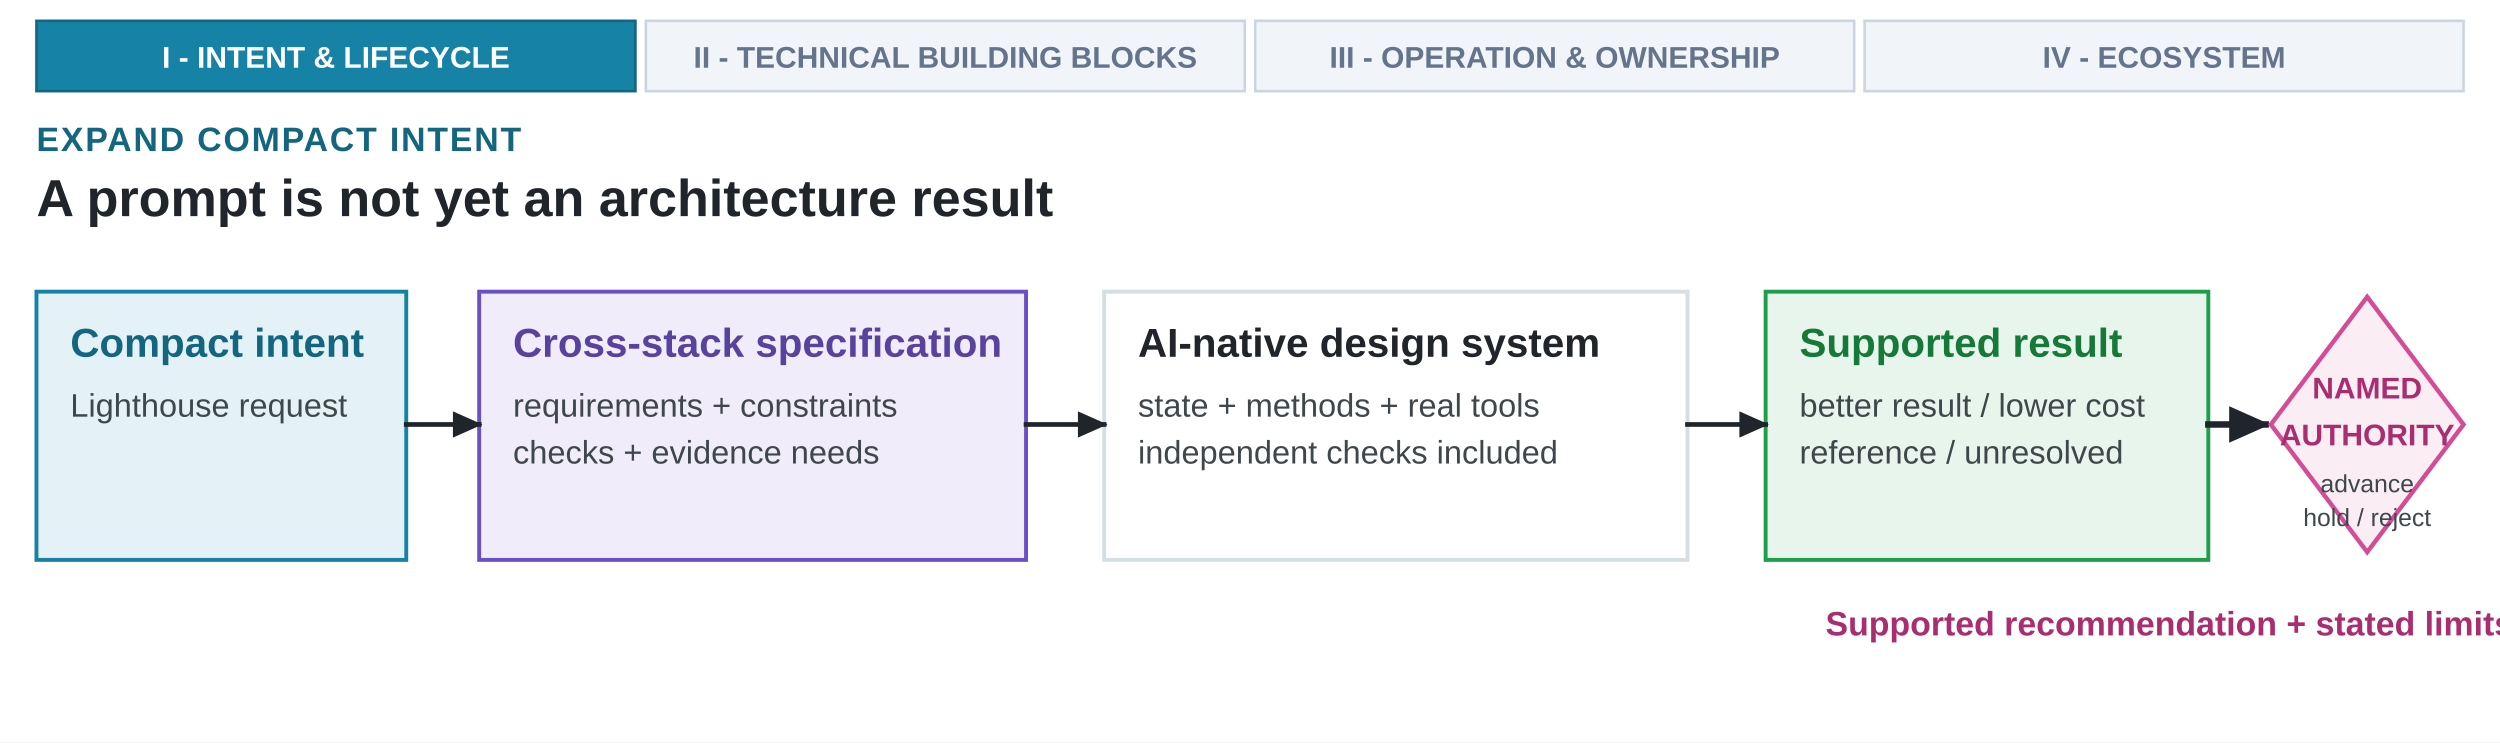
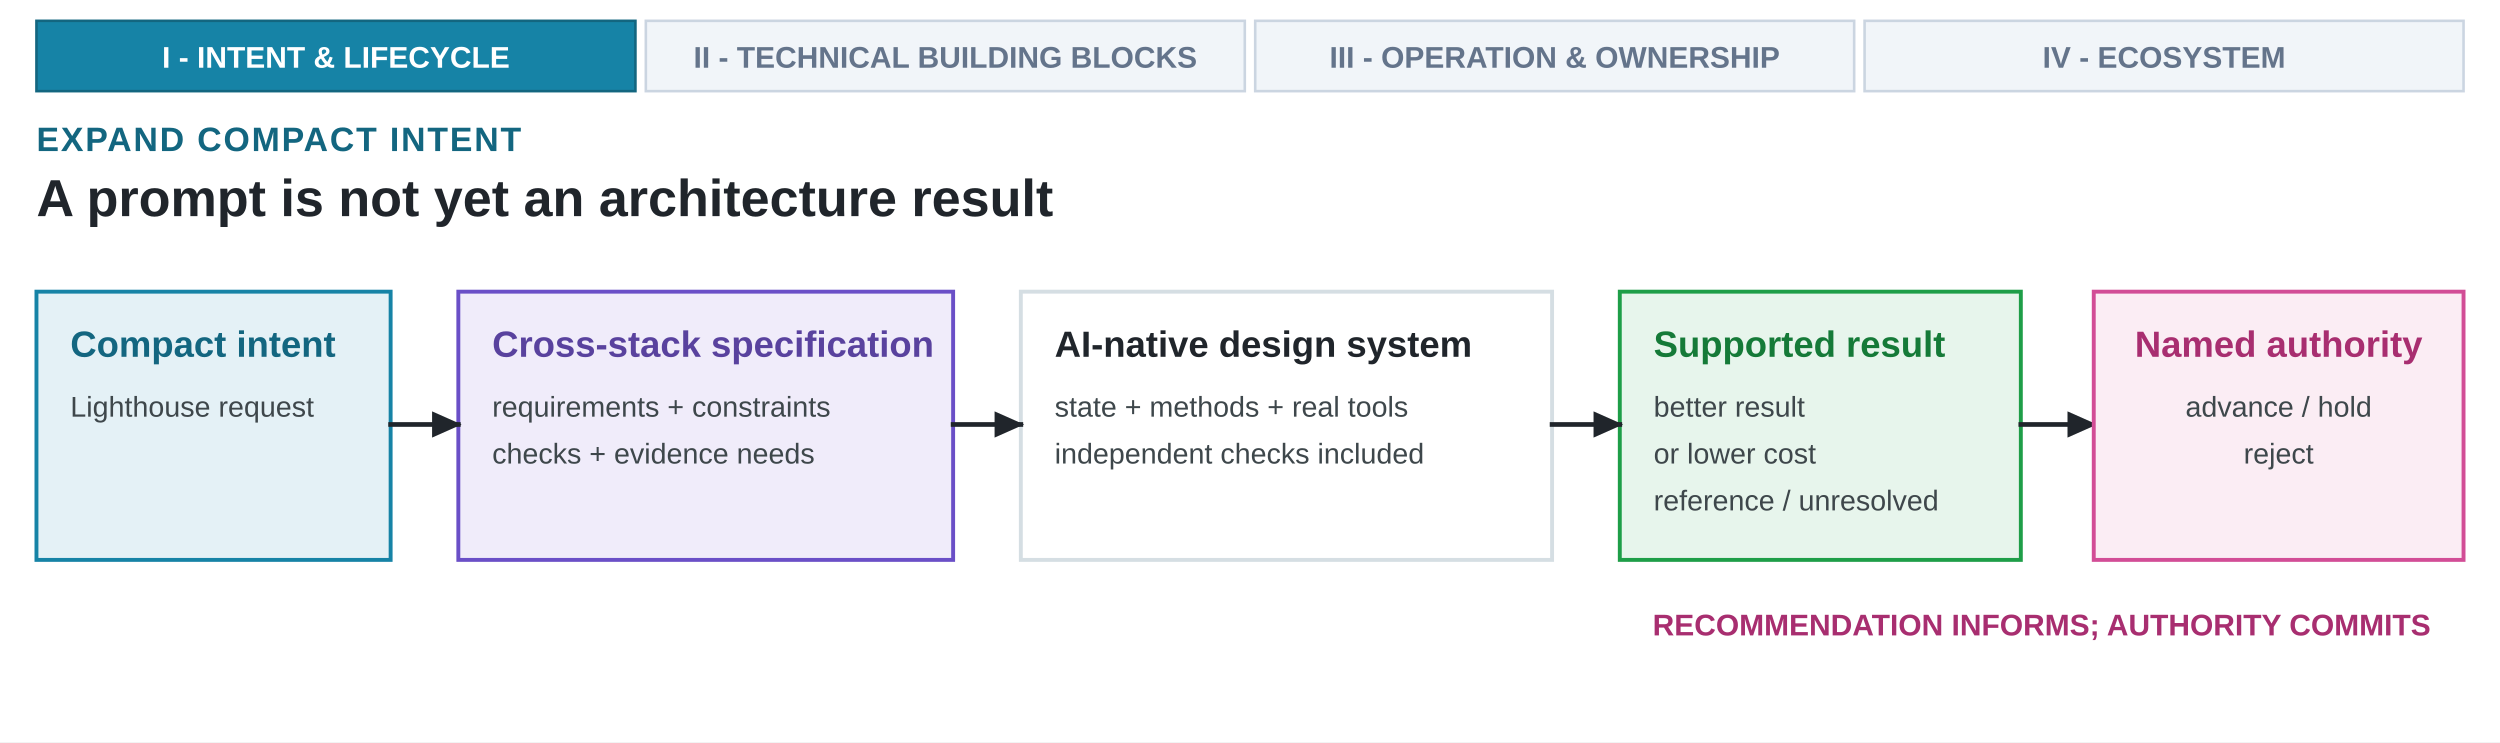
<svg xmlns="http://www.w3.org/2000/svg" viewBox="0 0 960 285" role="img" aria-labelledby="cover-title-1 cover-desc-1">
  <defs>
    <marker id="arrow-ink" viewBox="0 0 10 10" refX="8" refY="5" markerWidth="7" markerHeight="7" orient="auto">
      <path d="M 0 1 L 9 5 L 0 9 Z" fill="#20252B" />
    </marker>
  </defs>
  <rect x="0" y="0" width="960" height="285" fill="#FFFFFF" />
  <rect x="14.0" y="8" width="230.0" height="27" fill="#1683A6" stroke="#136680" stroke-width="1.0" />
  <text x="129.0" y="26" text-anchor="middle" font-family="Arial, Helvetica, sans-serif" font-size="11.5" font-weight="700" fill="#FFFFFF">I - INTENT &amp; LIFECYCLE</text>
  <rect x="248.0" y="8" width="230.0" height="27" fill="#F1F5F9" stroke="#CBD5E1" stroke-width="1.0" />
  <text x="363.0" y="26" text-anchor="middle" font-family="Arial, Helvetica, sans-serif" font-size="11.5" font-weight="600" fill="#64748B">II - TECHNICAL BUILDING BLOCKS</text>
  <rect x="482.0" y="8" width="230.0" height="27" fill="#F1F5F9" stroke="#CBD5E1" stroke-width="1.0" />
  <text x="597.0" y="26" text-anchor="middle" font-family="Arial, Helvetica, sans-serif" font-size="11.5" font-weight="600" fill="#64748B">III - OPERATION &amp; OWNERSHIP</text>
  <rect x="716.0" y="8" width="230.0" height="27" fill="#F1F5F9" stroke="#CBD5E1" stroke-width="1.0" />
  <text x="831.0" y="26" text-anchor="middle" font-family="Arial, Helvetica, sans-serif" font-size="11.5" font-weight="600" fill="#64748B">IV - ECOSYSTEM</text>
  <text x="14" y="58" text-anchor="start" font-family="Arial, Helvetica, sans-serif" font-size="13" font-weight="700" fill="#136680" letter-spacing="0.7">EXPAND COMPACT INTENT</text>
  <text x="14" y="83" text-anchor="start" font-family="Arial, Helvetica, sans-serif" font-size="20" font-weight="700" fill="#20252B">A prompt is not yet an architecture result</text>
-   <rect x="14" y="112" width="142" height="103" fill="#E4F1F6" stroke="#1683A6" stroke-width="1.5" />
-   <text x="27" y="137" text-anchor="start" font-family="Arial, Helvetica, sans-serif" font-size="15.5" font-weight="700" fill="#136680">Compact intent</text>
-   <text x="27" y="160" text-anchor="start" font-family="Arial, Helvetica, sans-serif" font-size="12.5" font-weight="400" fill="#3E474B">Lighthouse request</text>
-   <rect x="184" y="112" width="210" height="103" fill="#F0ECFA" stroke="#6A4FC7" stroke-width="1.5" />
-   <text x="197" y="137" text-anchor="start" font-family="Arial, Helvetica, sans-serif" font-size="15.5" font-weight="700" fill="#59429E">Cross-stack specification</text>
-   <text x="197" y="160" text-anchor="start" font-family="Arial, Helvetica, sans-serif" font-size="12.5" font-weight="400" fill="#3E474B">requirements + constraints</text>
-   <text x="197" y="178" text-anchor="start" font-family="Arial, Helvetica, sans-serif" font-size="12.5" font-weight="400" fill="#3E474B">checks + evidence needs</text>
-   <rect x="424" y="112" width="224" height="103" fill="#FFFFFF" stroke="#D5DEE3" stroke-width="1.5" />
-   <text x="437" y="137" text-anchor="start" font-family="Arial, Helvetica, sans-serif" font-size="15.5" font-weight="700" fill="#20252B">AI-native design system</text>
-   <text x="437" y="160" text-anchor="start" font-family="Arial, Helvetica, sans-serif" font-size="12.5" font-weight="400" fill="#3E474B">state + methods + real tools</text>
-   <text x="437" y="178" text-anchor="start" font-family="Arial, Helvetica, sans-serif" font-size="12.5" font-weight="400" fill="#3E474B">independent checks included</text>
-   <rect x="678" y="112" width="170" height="103" fill="#E7F5EC" stroke="#1E9E48" stroke-width="1.5" />
-   <text x="691" y="137" text-anchor="start" font-family="Arial, Helvetica, sans-serif" font-size="15.5" font-weight="700" fill="#157A38">Supported result</text>
-   <text x="691" y="160" text-anchor="start" font-family="Arial, Helvetica, sans-serif" font-size="12.5" font-weight="400" fill="#3E474B">better result / lower cost</text>
-   <text x="691" y="178" text-anchor="start" font-family="Arial, Helvetica, sans-serif" font-size="12.5" font-weight="400" fill="#3E474B">reference / unresolved</text>
-   <path d="M 156 163 H 184" fill="none" stroke="#20252B" stroke-width="1.8" stroke-linecap="square" stroke-linejoin="miter" marker-end="url(#arrow-ink)" />
-   <path d="M 394 163 H 424" fill="none" stroke="#20252B" stroke-width="1.8" stroke-linecap="square" stroke-linejoin="miter" marker-end="url(#arrow-ink)" />
-   <path d="M 648 163 H 678" fill="none" stroke="#20252B" stroke-width="1.8" stroke-linecap="square" stroke-linejoin="miter" marker-end="url(#arrow-ink)" />
-   <path d="M 848 163 H 870" fill="none" stroke="#20252B" stroke-width="2.5" stroke-linecap="square" stroke-linejoin="miter" marker-end="url(#arrow-ink)" />
-   <polygon points="909,114 946,163 909,212 872,163" fill="#FBEDF4" stroke="#D24D96" stroke-width="1.7" />
-   <text x="909" y="153" text-anchor="middle" font-family="Arial, Helvetica, sans-serif" font-size="11.5" font-weight="700" fill="#A82E70">NAMED</text>
-   <text x="909" y="171" text-anchor="middle" font-family="Arial, Helvetica, sans-serif" font-size="11.5" font-weight="700" fill="#A82E70">AUTHORITY</text>
-   <text x="909" y="189" text-anchor="middle" font-family="Arial, Helvetica, sans-serif" font-size="9.5" font-weight="400" fill="#3E474B">advance</text>
-   <text x="909" y="202" text-anchor="middle" font-family="Arial, Helvetica, sans-serif" font-size="9.5" font-weight="400" fill="#3E474B">hold / reject</text>
-   <text x="701" y="244" text-anchor="start" font-family="Arial, Helvetica, sans-serif" font-size="13" font-weight="700" fill="#A82E70">Supported recommendation + stated limits</text>
+   <rect x="14" y="112" width="136" height="103" fill="#E4F1F6" stroke="#1683A6" stroke-width="1.5" />
+   <text x="27" y="137" text-anchor="start" font-family="Arial, Helvetica, sans-serif" font-size="14" font-weight="700" fill="#136680">Compact intent</text>
+   <text x="27" y="160" text-anchor="start" font-family="Arial, Helvetica, sans-serif" font-size="11" font-weight="400" fill="#3E474B">Lighthouse request</text>
+   <rect x="176" y="112" width="190" height="103" fill="#F0ECFA" stroke="#6A4FC7" stroke-width="1.5" />
+   <text x="189" y="137" text-anchor="start" font-family="Arial, Helvetica, sans-serif" font-size="14" font-weight="700" fill="#59429E">Cross-stack specification</text>
+   <text x="189" y="160" text-anchor="start" font-family="Arial, Helvetica, sans-serif" font-size="11" font-weight="400" fill="#3E474B">requirements + constraints</text>
+   <text x="189" y="178" text-anchor="start" font-family="Arial, Helvetica, sans-serif" font-size="11" font-weight="400" fill="#3E474B">checks + evidence needs</text>
+   <rect x="392" y="112" width="204" height="103" fill="#FFFFFF" stroke="#D5DEE3" stroke-width="1.5" />
+   <text x="405" y="137" text-anchor="start" font-family="Arial, Helvetica, sans-serif" font-size="14" font-weight="700" fill="#20252B">AI-native design system</text>
+   <text x="405" y="160" text-anchor="start" font-family="Arial, Helvetica, sans-serif" font-size="11" font-weight="400" fill="#3E474B">state + methods + real tools</text>
+   <text x="405" y="178" text-anchor="start" font-family="Arial, Helvetica, sans-serif" font-size="11" font-weight="400" fill="#3E474B">independent checks included</text>
+   <rect x="622" y="112" width="154" height="103" fill="#E7F5EC" stroke="#1E9E48" stroke-width="1.5" />
+   <text x="635" y="137" text-anchor="start" font-family="Arial, Helvetica, sans-serif" font-size="14" font-weight="700" fill="#157A38">Supported result</text>
+   <text x="635" y="160" text-anchor="start" font-family="Arial, Helvetica, sans-serif" font-size="11" font-weight="400" fill="#3E474B">better result</text>
+   <text x="635" y="178" text-anchor="start" font-family="Arial, Helvetica, sans-serif" font-size="11" font-weight="400" fill="#3E474B">or lower cost</text>
+   <text x="635" y="196" text-anchor="start" font-family="Arial, Helvetica, sans-serif" font-size="11" font-weight="400" fill="#3E474B">reference / unresolved</text>
+   <path d="M 150 163 H 176" fill="none" stroke="#20252B" stroke-width="1.8" stroke-linecap="square" stroke-linejoin="miter" marker-end="url(#arrow-ink)" />
+   <path d="M 366 163 H 392" fill="none" stroke="#20252B" stroke-width="1.8" stroke-linecap="square" stroke-linejoin="miter" marker-end="url(#arrow-ink)" />
+   <path d="M 596 163 H 622" fill="none" stroke="#20252B" stroke-width="1.8" stroke-linecap="square" stroke-linejoin="miter" marker-end="url(#arrow-ink)" />
+   <path d="M 776 163 H 804" fill="none" stroke="#20252B" stroke-width="1.8" stroke-linecap="square" stroke-linejoin="miter" marker-end="url(#arrow-ink)" />
+   <rect x="804" y="112" width="142" height="103" fill="#FBEDF4" stroke="#D24D96" stroke-width="1.5" />
+   <text x="875.0" y="137" text-anchor="middle" font-family="Arial, Helvetica, sans-serif" font-size="14" font-weight="700" fill="#A82E70">Named authority</text>
+   <text x="875.0" y="160" text-anchor="middle" font-family="Arial, Helvetica, sans-serif" font-size="11" font-weight="400" fill="#3E474B">advance / hold</text>
+   <text x="875.0" y="178" text-anchor="middle" font-family="Arial, Helvetica, sans-serif" font-size="11" font-weight="400" fill="#3E474B">reject</text>
+   <text x="784" y="244" text-anchor="middle" font-family="Arial, Helvetica, sans-serif" font-size="11.5" font-weight="700" fill="#A82E70">RECOMMENDATION INFORMS; AUTHORITY COMMITS</text>
</svg>
